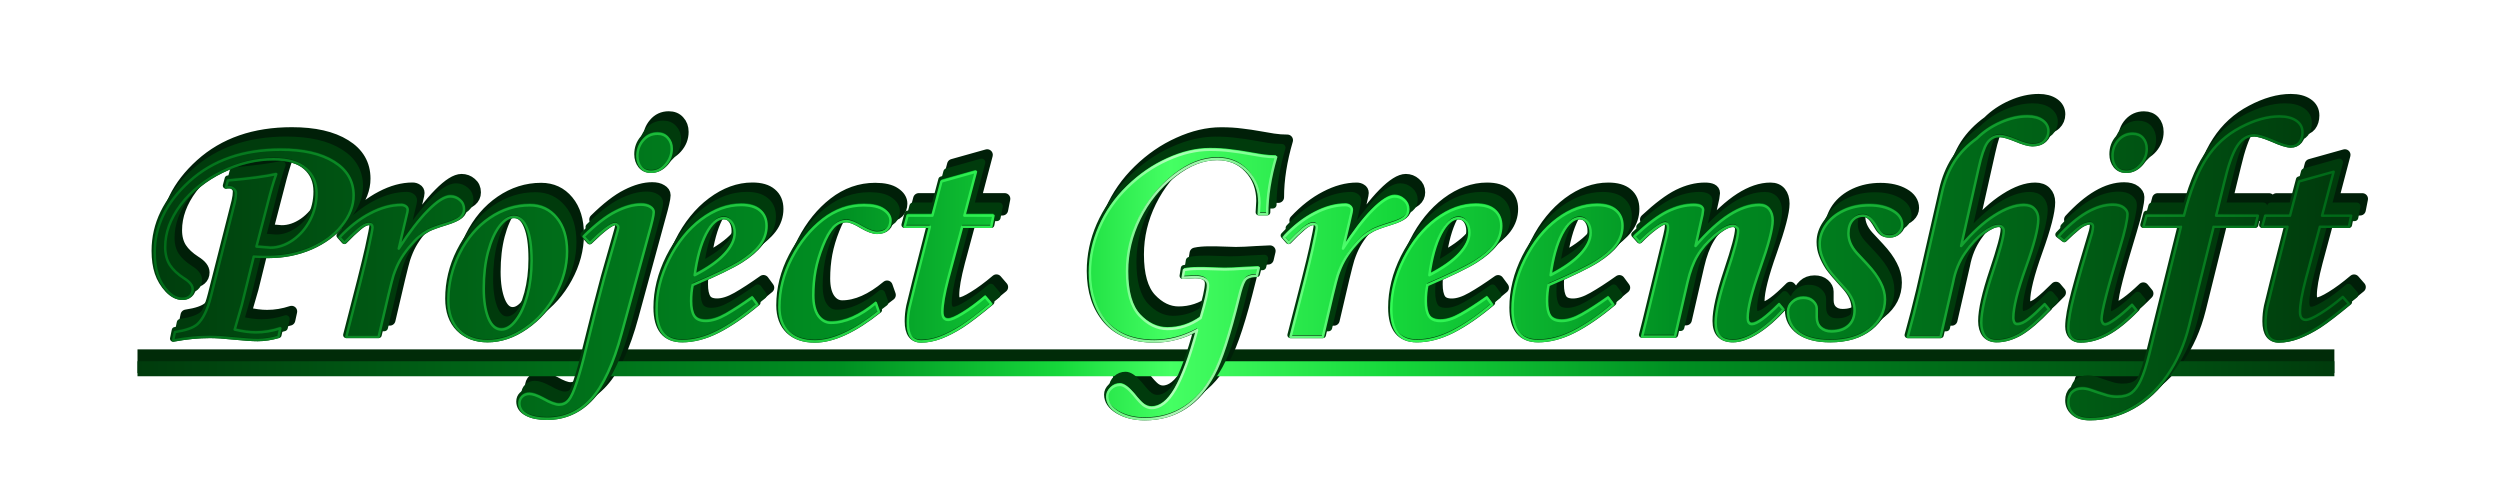
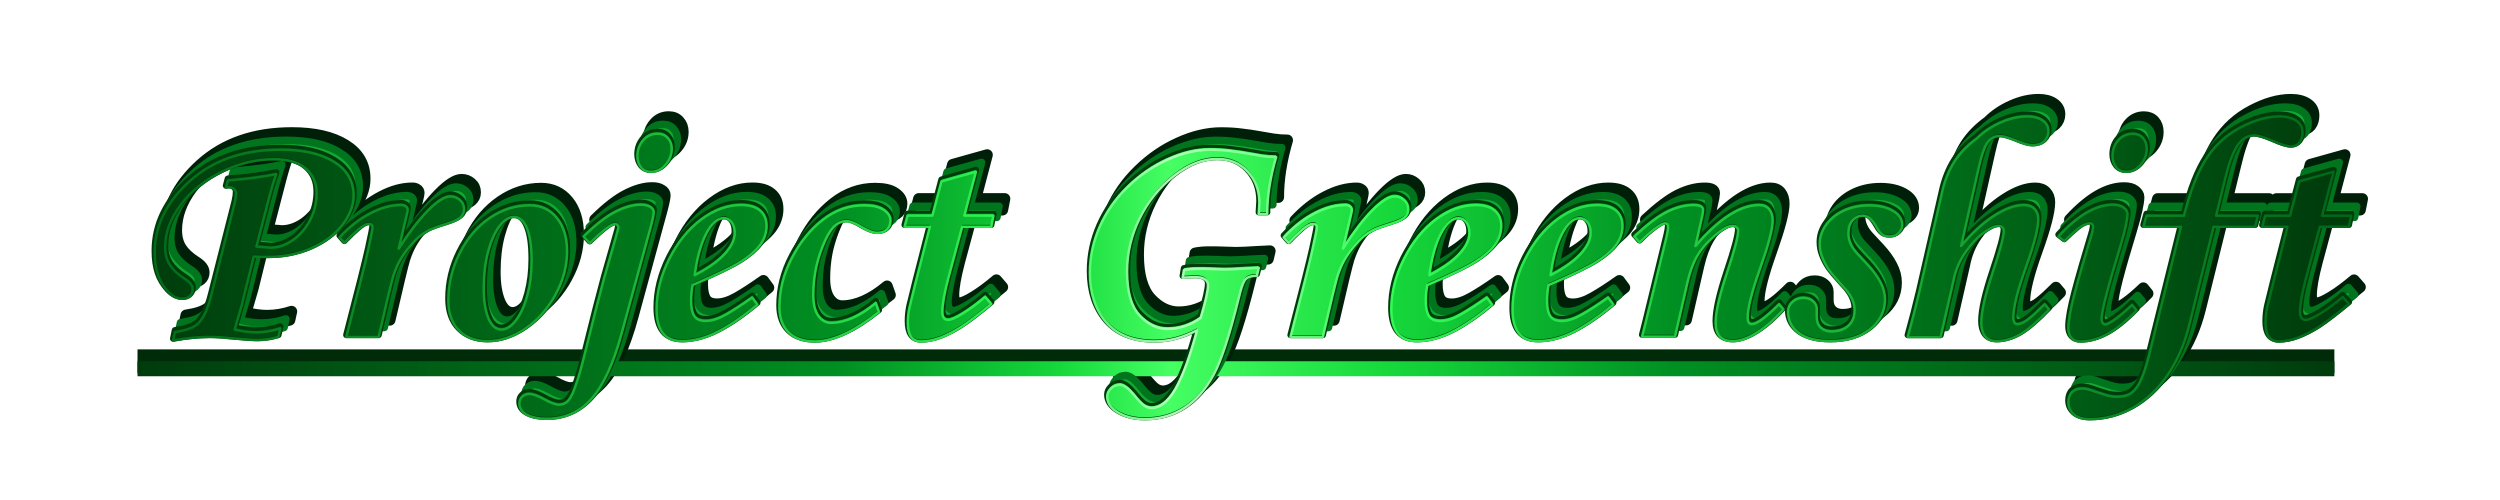
<svg xmlns="http://www.w3.org/2000/svg" xmlns:xlink="http://www.w3.org/1999/xlink" version="1.2" viewBox="0 0 4000 800" width="500" height="100">
  <defs>
    <linearGradient id="logo-gradient" gradientUnits="userSpaceOnUse" x1="220" y1="0" x2="3735" y2="0">
      <stop offset="0%" stop-color="#003b0c" />
      <stop offset="32%" stop-color="#008f22" />
      <stop offset="42%" stop-color="#16d83b" />
      <stop offset="47%" stop-color="#45ff63" />
      <stop offset="57%" stop-color="#16d83b" />
      <stop offset="70%" stop-color="#008f22" />
      <stop offset="100%" stop-color="#003b0c" />
    </linearGradient>
    <linearGradient id="highlight-gradient" gradientUnits="userSpaceOnUse" x1="220" y1="0" x2="3735" y2="0">
      <stop offset="0%" stop-color="#006b18" />
      <stop offset="42%" stop-color="#34ff58" />
      <stop offset="47%" stop-color="#b5ffbd" />
      <stop offset="57%" stop-color="#34ff58" />
      <stop offset="100%" stop-color="#006b18" />
    </linearGradient>
    <path id="logo-shape" d="m442 275.5q-6.5 18-13.5 46l-18.2 70q21.7 1.8 22.5 1.8 18.2 0 35.7-12 17.5-12.3 27.8-32.3 10.2-20 10.2-42.5 0-25-17-39.7-17-15-51.7-15-42 0-83 20-41 20-65.8 53-24.7 33-24.7 67.5 0 17 7.5 28.7 7.5 11.5 22.7 21.3 13.8 8.5 13.8 17.5 0 7-4.8 11.2-4.5 4-11.5 4-12.5 0-23.5-11.7-11-12-16-26.8-5-15-5-35.2 0-64 55.8-114.3 56-50.5 145.7-50.5 54.3 0 85.5 19.5 31.3 19.3 31.3 53.8 0 24.7-18.8 48-18.5 23-49.7 36.7-31.3 13.5-67.5 13.5-16.8 0-23.8-0.5l-19.2 77.8-11.3 39q19 4.5 33.8 4.5 19.7 0 39.2-6.5l-3 13.7q-17.2 5-33.2 5-12.5 0-38-2.5-24-2.5-38.3-2.5-27.7 0-59 5.8l2.8-13.5q25.7-3.8 35.7-12.3 13.8-12.2 22-45l38-149.5q2-8.7 2-15 0-4.2-3.2-7-3-3-7.5-3-3.8 0-5.3 0.5l3-11.2q52-4.5 77.5-10.3zm163.8 260.5h-51.8q28-107.5 35-139.2 7-32 7-35.8 0-5.7-5.7-5.7-6.5 0-16.5 8.5-10 8.5-22.8 21.7l-7.7-8.7q23.2-25 49-38.3 25.7-13.5 49.7-13.5 4 0 7 2 3.3 1.8 3.3 5.8 0 1.5-0.5 3.7-0.3 2.3-13.8 58.3 24.8-38.8 46.8-61 22.2-22.5 35.7-22.5 8.8 0 15.3 5.7 6.7 5.5 6.7 14.8 0 8-6.2 13.2-6.3 5.3-22.5 10.3-21.3 6.5-29.3 10.7-7.7 4.3-14.2 9.8-6.5 5.5-16 17-9.3 11.5-14.8 21.5-5.5 10-10 23.5-4.2 13.5-23.7 98.2zm242-210.5q26.5 0 43 20 16.5 19.8 16.5 53.8 0 35.2-18.5 69-18.3 33.5-48 54-29.5 20.5-60.5 20.5-28.8 0-46-17.3-17-17.2-17-47.7 0-39.5 18-75.3 18-36 48-56.5 30-20.5 64.5-20.5zm-25.5 18.5q-12 0-23.3 15-11.2 15-18.2 41.3-6.8 26-6.8 58.5 0 29.2 7.5 47.5 7.5 18 20.8 18 12 0 23.2-14.8 11.5-15 18.3-40.2 6.7-25.3 6.7-55 0-34.3-7.5-52.3-7.2-18-20.7-18zm121.2 42l-9.7-10.7q28.7-28.3 51-39.5 22.2-11.3 40.7-11.3 9.3 0 14.8 3.5 5.7 3.3 5.7 8.3 0 7.2-8.2 36l-43 157.5q-19.8 73.5-48.8 105.5-28.7 31.7-71 31.7-20 0-32-6.5-12-6.5-12-18 0-6.5 4.3-10.7 4.5-4.5 11.5-4.5 8.2 0 22 7.5 17 9.7 25.7 9.7 9.3 0 15.3-7.2 6-7.3 12.7-27.8 7-20.5 15.5-56 16.3-66.2 28.5-111.2l18-63q4.8-16.3 4.8-18.8 0-2-1.8-3.5-1.5-1.7-3-1.7-9.5 0-41 30.7zm108.5-175q10.5 0 16.5 6.8 6.3 6.7 6.3 17.2 0 14.3-10 25.5-10 11.3-23 11.3-10.5 0-16.3-7.3-5.7-7.2-5.7-17.7 0-14.5 9-25 9-10.8 23.2-10.8zm151.5 262l8.3 11.3q-34.3 28.7-63.8 43.7-29.2 14.8-56.5 14.8-41 0-41-50.8 0-40.2 20-80.2 20.3-40.3 51.3-63.5 31.2-23.3 64-23.3 20 0 30.2 8.8 10.5 8.7 10.5 24.5 0 16.7-10.5 30.7-10.5 13.8-31 26.8-20.5 13-76.7 37.2-2.5 11.5-2.5 25.8 0 15.7 5 23.7 5 8 18.5 8 14.2 0 32.2-10.2 18-10.3 42-27.3zm-92-35.7q32-16.5 48-34 16-17.5 16-33.8 0-10-4.7-16.7-4.8-6.8-12.8-6.8-15.2 0-28.2 25-12.8 25-18.3 66.3zm289.8 44.5l5 14.2q-59.3 47.3-102.5 47.3-26.8 0-41.8-14.3-15-14.5-15-40.5 0-40.5 19.8-78.5 19.7-38 49.5-61.2 30-23.3 66-23.3 21.2 0 31.7 7.3 10.8 7.2 10.8 17 0 8.7-5.5 14.2-5.5 5.5-16 5.5-8.8 0-23.5-8.5-16.5-10.2-25.3-10.2-12.2 0-21.2 9.7-8.8 9.8-16.8 30-8 20-11.7 39.5-3.5 19.3-3.5 39.5 0 21.3 8 32.8 8 11.2 20.2 11.2 33.8 0 71.8-31.7zm105-194.5l55.2-15.5-18.5 70.2h46.5l-3.5 17.8h-46.5l-22.5 83.5q-9.2 35-9.2 52.7 0 12.8 9.2 12.8 6.8 0 23-10 16.5-10 36.3-26.8l9.7 11.3q-30.7 25.5-48 36.7-17.2 11-33.5 17.3-16.2 6-30.5 6-21.5 0-21.5-29.3 0-12.5 2.5-24.5 2.5-12 32.8-129.7h-40.5l4.7-17.8h39.8zm521.2 52.3h-13.5l1-18q0-30.3-19-50.3-18.7-20-48.5-20-34.7 0-69.5 27.3-34.5 27-54.7 68-20 40.7-20 84.5 0 49 20 70.7 20.2 21.5 44.5 21.5 28.7 0 53.2-17.5 11.8-39.7 11.8-52.2 0-13.3-21-13.3l-19.5 1 2-12.2q9.2-2 22.5-2h10.2q28.8 1 32.3 1 11.5 0 33.7-1.5l21-1-3 12.7q-15.2 0-19.7 7.5-4.5 7.5-9 26.8-22.5 91.2-40.3 123.5-39 71.5-110.2 71.5-25 0-42.8-10.5-17.5-10.5-17.5-25.8 0-7 6-12.7 6-5.8 14.5-5.8 8.8 0 22 15.5 9.5 12 15.5 16.8 6.3 4.7 13 4.7 20.5 0 38-30.2 17.5-30.5 34.8-94.3-34 18-68 18-50.3 0-77-30.2-26.5-30.5-26.5-79.5 0-38 15.5-73.3 15.5-35.5 44.5-63.7 29-28.3 64-44 35.2-16 68-16 18.2 0 32.7 2 14.8 1.7 27.3 4 12.5 2 23.5 4 11.2 1.7 22.5 1.7-14.3 48.8-14.3 91.3zm89 196.5h-51.7q28-107.5 35-139.3 7-32 7-35.7 0-5.8-5.8-5.8-6.5 0-16.5 8.5-10 8.5-22.7 21.8l-7.8-8.8q23.3-25 49-38.2 25.8-13.5 49.8-13.5 4 0 7 2 3.2 1.7 3.2 5.7 0 1.5-0.5 3.8-0.2 2.2-13.7 58.2 24.7-38.7 46.7-61 22.3-22.5 35.8-22.5 8.7 0 15.2 5.8 6.8 5.5 6.8 14.7 0 8-6.3 13.3-6.2 5.2-22.5 10.2-21.2 6.5-29.2 10.8-7.8 4.2-14.3 9.7-6.5 5.5-16 17-9.2 11.5-14.7 21.5-5.5 10-10 23.5-4.3 13.5-23.8 98.3zm262.5-63l8.3 11.2q-34.3 28.8-63.8 43.8-29.2 14.7-56.5 14.7-41 0-41-50.7 0-40.3 20-80.3 20.3-40.2 51.3-63.5 31.2-23.2 64-23.2 20 0 30.2 8.7 10.5 8.8 10.5 24.5 0 16.8-10.5 30.8-10.5 13.7-31 26.7-20.5 13-76.7 37.3-2.5 11.5-2.5 25.7 0 15.8 5 23.8 5 8 18.5 8 14.2 0 32.2-10.3 18-10.2 42-27.2zm-92-35.8q32-16.5 48-34 16-17.5 16-33.7 0-10-4.7-16.8-4.8-6.7-12.8-6.7-15.2 0-28.2 25-12.8 25-18.3 66.2zm286 35.8l8.3 11.2q-34.3 28.8-63.8 43.8-29.2 14.7-56.5 14.7-41 0-41-50.7 0-40.3 20-80.3 20.3-40.2 51.3-63.5 31.2-23.2 64-23.2 20 0 30.2 8.7 10.5 8.8 10.5 24.5 0 16.8-10.5 30.8-10.5 13.7-31 26.7-20.5 13-76.7 37.3-2.5 11.5-2.5 25.7 0 15.8 5 23.8 5 8 18.5 8 14.2 0 32.2-10.3 18-10.2 42-27.2zm-92-35.8q32-16.5 48-34 16-17.5 16-33.7 0-10-4.7-16.8-4.8-6.7-12.8-6.7-15.2 0-28.2 25-12.8 25-18.3 66.2zm300-71.2q0-3.5-2.5-5.5-2.2-2.3-5.7-2.3-11 0-29.3 15.5-18 15.5-27.7 32.3-9.8 16.5-15.8 42.5l-20 87h-52.7l5.7-22.5 33.3-136.8q2.5-10 2.5-15.7 0-6.3-4.5-6.3-4.8 0-16.8 8.8-11.7 8.7-24.2 21.5l-8.3-9.3q30.8-28.7 52.5-39.5 21.8-10.7 42.3-10.7 15.2 0 15.2 7.7l-1 7.8-11.2 50q56.2-65.5 102-65.5 10.5 0 16 6.7 5.5 6.8 5.5 18 0 20-20 76.3-20 56.2-20 79.2 0 10.3 6.7 10.3 11.8 0 43.5-31.8l7 8.3q-21.2 23.5-42.7 37.2-21.5 13.5-38 13.5-27.8 0-27.8-29.2 0-26 18-79.8 18-53.5 18-67.7zm209.8-40.5q22.7 0 37.7 8.7 15 8.5 15 22.5 0 7.3-6 13-5.7 5.5-14 5.5-7.2 0-11.7-3-4.3-3.2-8.3-10.2-7-12.3-12-16-5-4-10.5-4-10.5 0-17 7.5-6.5 7.5-6.5 21 0 16.2 13.3 31.2l17.5 18.8q14 15 20.7 28.5 7 13.2 7 27 0 28.5-24.2 47.7-24 19-63.5 19-32 0-49.8-12.7-17.7-13-17.7-34.5 0-9.3 7-15.5 7-6.5 17.5-6.5 9.7 0 15.5 5.2 6 5.3 6 11.8v13.7q0 10.8 6.5 17 6.5 6 16.7 6 17.5 0 27.3-9 10-9 10-25.2 0-16.8-14.3-33.3-20.7-22.5-27.5-32.2-6.5-10-10.2-19.8-3.8-9.7-3.8-20.7 0-15.8 10-30 10.3-14.5 28.5-23 18.3-8.5 40.8-8.5zm230.5 180.2q0 3.5 1.5 6.8 1.5 3 4.7 3 8 0 18-8 10.3-8 26-23.8l7 8.3q-27.7 29-46.7 40-19 10.7-37 10.7-12.5 0-18.8-8-6-8-6-21.2 0-26.3 18-80 18-53.5 18-67 0-3.5-2.2-5.8-2-2.5-5.5-2.5-10 0-25 11.3-14.8 11-29 31.7-14.3 20.5-19.3 47.3l-20 87.5h-52.7q10-35.8 18.5-71.8l36.7-160.7q6.3-27.3 19.5-48 13.5-20.8 36-37 15.8-15.8 37.8-25.5 22-9.8 43-9.8 15.2 0 24.5 6.5 9.2 6.5 9.2 17 0 9.5-6.7 16-6.8 6.5-18.8 6.5-9 0-26.5-7.5-17.7-7.2-25.7-7.2-12.8 0-20.3 11-7.2 10.7-14 41.7l-27.7 123.3q26.7-31.8 53-48.5 26.5-17 47.5-17 11.2 0 17 6.2 6 6.3 6 16.3 0 22-20 77.5-20 55.7-20 80.7zm190-21l7.2 8.8q-26.5 27.2-48 38.5-21.2 11.2-41.7 11.2-9.3 0-14.5-5.7-5-5.8-5-15.3 0-18 10-55.7 10-37.8 28-97 1.5-6 1.5-10.3 0-2-1.3-3.5-1.2-1.5-3.2-1.5-8.8 0-19.3 8.3-10.2 8.2-22.2 20l-9.3-7.3q46.5-50.7 87-50.7 11.5 0 17.5 4.7 6 4.8 6 9.8 0 14.2-12 54-29.5 96.2-29.5 114.7 0 2.8 1.5 5.5 1.5 2.8 4.3 2.8 4.5 0 16-8.3 11.5-8.2 27-23zm1-273.7q10.5 0 16.5 6.7 6 6.8 6 17.3 0 14-9.8 25.5-9.7 11.2-23 11.2-10.5 0-16.2-7.2-5.8-7.3-5.8-17.8 0-15.2 9.3-25.5 9.2-10.2 23-10.2zm17.2 148.7l4.8-17.7h60q15.2-59.8 36-91.5 20.7-32 54.2-49.5 33.5-17.8 62.8-17.8 16.7 0 26.7 6.8 10 6.7 10 18.7 0 9.8-5 16.3-5 6.2-13.7 6.2-9 0-29-9-20.3-8.7-29.5-8.7-16.5 0-27.5 17.2-11 17.3-20.5 58l-13 53.3h66.7l-4.2 17.7h-66.5l-39.5 159.3q-11.3 45-35 79-23.5 33.7-55.8 51.7-32.2 17.8-67.5 17.8-17.2 0-26-7.8-8.7-7.7-8.7-19.2 0-10.5 6-16.3 6-5.7 16-5.7 6.5 0 13 2.2 6.5 2 13.2 4.5 6.8 2.3 14.3 4.5 7.5 2 16 2 14.2 0 22.7-6.2 8.5-6.5 15-20.8 6.5-14.2 13.3-41l50.7-204zm249-72.5l55.3-15.5-18.5 70.3h46.5l-3.5 17.7h-46.5l-22.5 83.5q-9.3 35-9.3 52.8 0 12.7 9.3 12.7 6.7 0 23-10 16.5-10 36.2-26.7l9.8 11.2q-30.8 25.5-48 36.8-17.3 11-33.5 17.2-16.3 6-30.5 6-21.5 0-21.5-29.2 0-12.5 2.5-24.5 2.5-12 32.7-129.8h-40.5l4.8-17.7h39.7z" />
    <filter id="logo-shadow" x="-20%" y="-30%" width="150%" height="170%" filterUnits="objectBoundingBox">
      <feOffset in="SourceGraphic" dx="18" dy="24" result="offset" />
      <feGaussianBlur in="offset" stdDeviation="8" result="blur" />
      <feFlood flood-color="#000000" flood-opacity="0.9" result="shadow-color" />
      <feComposite in="shadow-color" in2="blur" operator="in" result="shadow" />
      <feMerge>
        <feMergeNode in="shadow" />
        <feMergeNode in="SourceGraphic" />
      </feMerge>
    </filter>
    <filter id="logo-glow" x="-20%" y="-30%" width="150%" height="170%">
      <feGaussianBlur in="SourceGraphic" stdDeviation="4" result="blur" />
      <feMerge>
        <feMergeNode in="blur" />
        <feMergeNode in="SourceGraphic" />
      </feMerge>
    </filter>
  </defs>
  <path d="M 220 578 H 3735" fill="none" stroke="#002b08" stroke-width="38" stroke-linecap="butt" />
  <use href="#logo-shape" xlink:href="#logo-shape" transform="translate(18 -24)" fill="#001f08" stroke="#001f08" stroke-width="18" stroke-linejoin="round" />
  <path d="M 220 590 H 3735" fill="none" stroke="url(#logo-gradient)" stroke-width="24" stroke-linecap="butt" />
-   <use href="#logo-shape" xlink:href="#logo-shape" transform="translate(9 -12)" fill="#003b0c" stroke="#003b0c" stroke-width="12" stroke-linejoin="round" />
+   <use href="#logo-shape" xlink:href="#logo-shape" transform="translate(9 -12)" fill="#12a832" stroke="#00751d" stroke-width="12" stroke-linejoin="round" />
  <use href="#logo-shape" xlink:href="#logo-shape" fill="url(#logo-gradient)" stroke="#003b0c" stroke-width="10" stroke-linejoin="round" paint-order="stroke fill" />
  <use href="#logo-shape" xlink:href="#logo-shape" transform="translate(0 3)" fill="none" stroke="url(#highlight-gradient)" stroke-width="4" stroke-linejoin="round" opacity="0.95" />
</svg>
